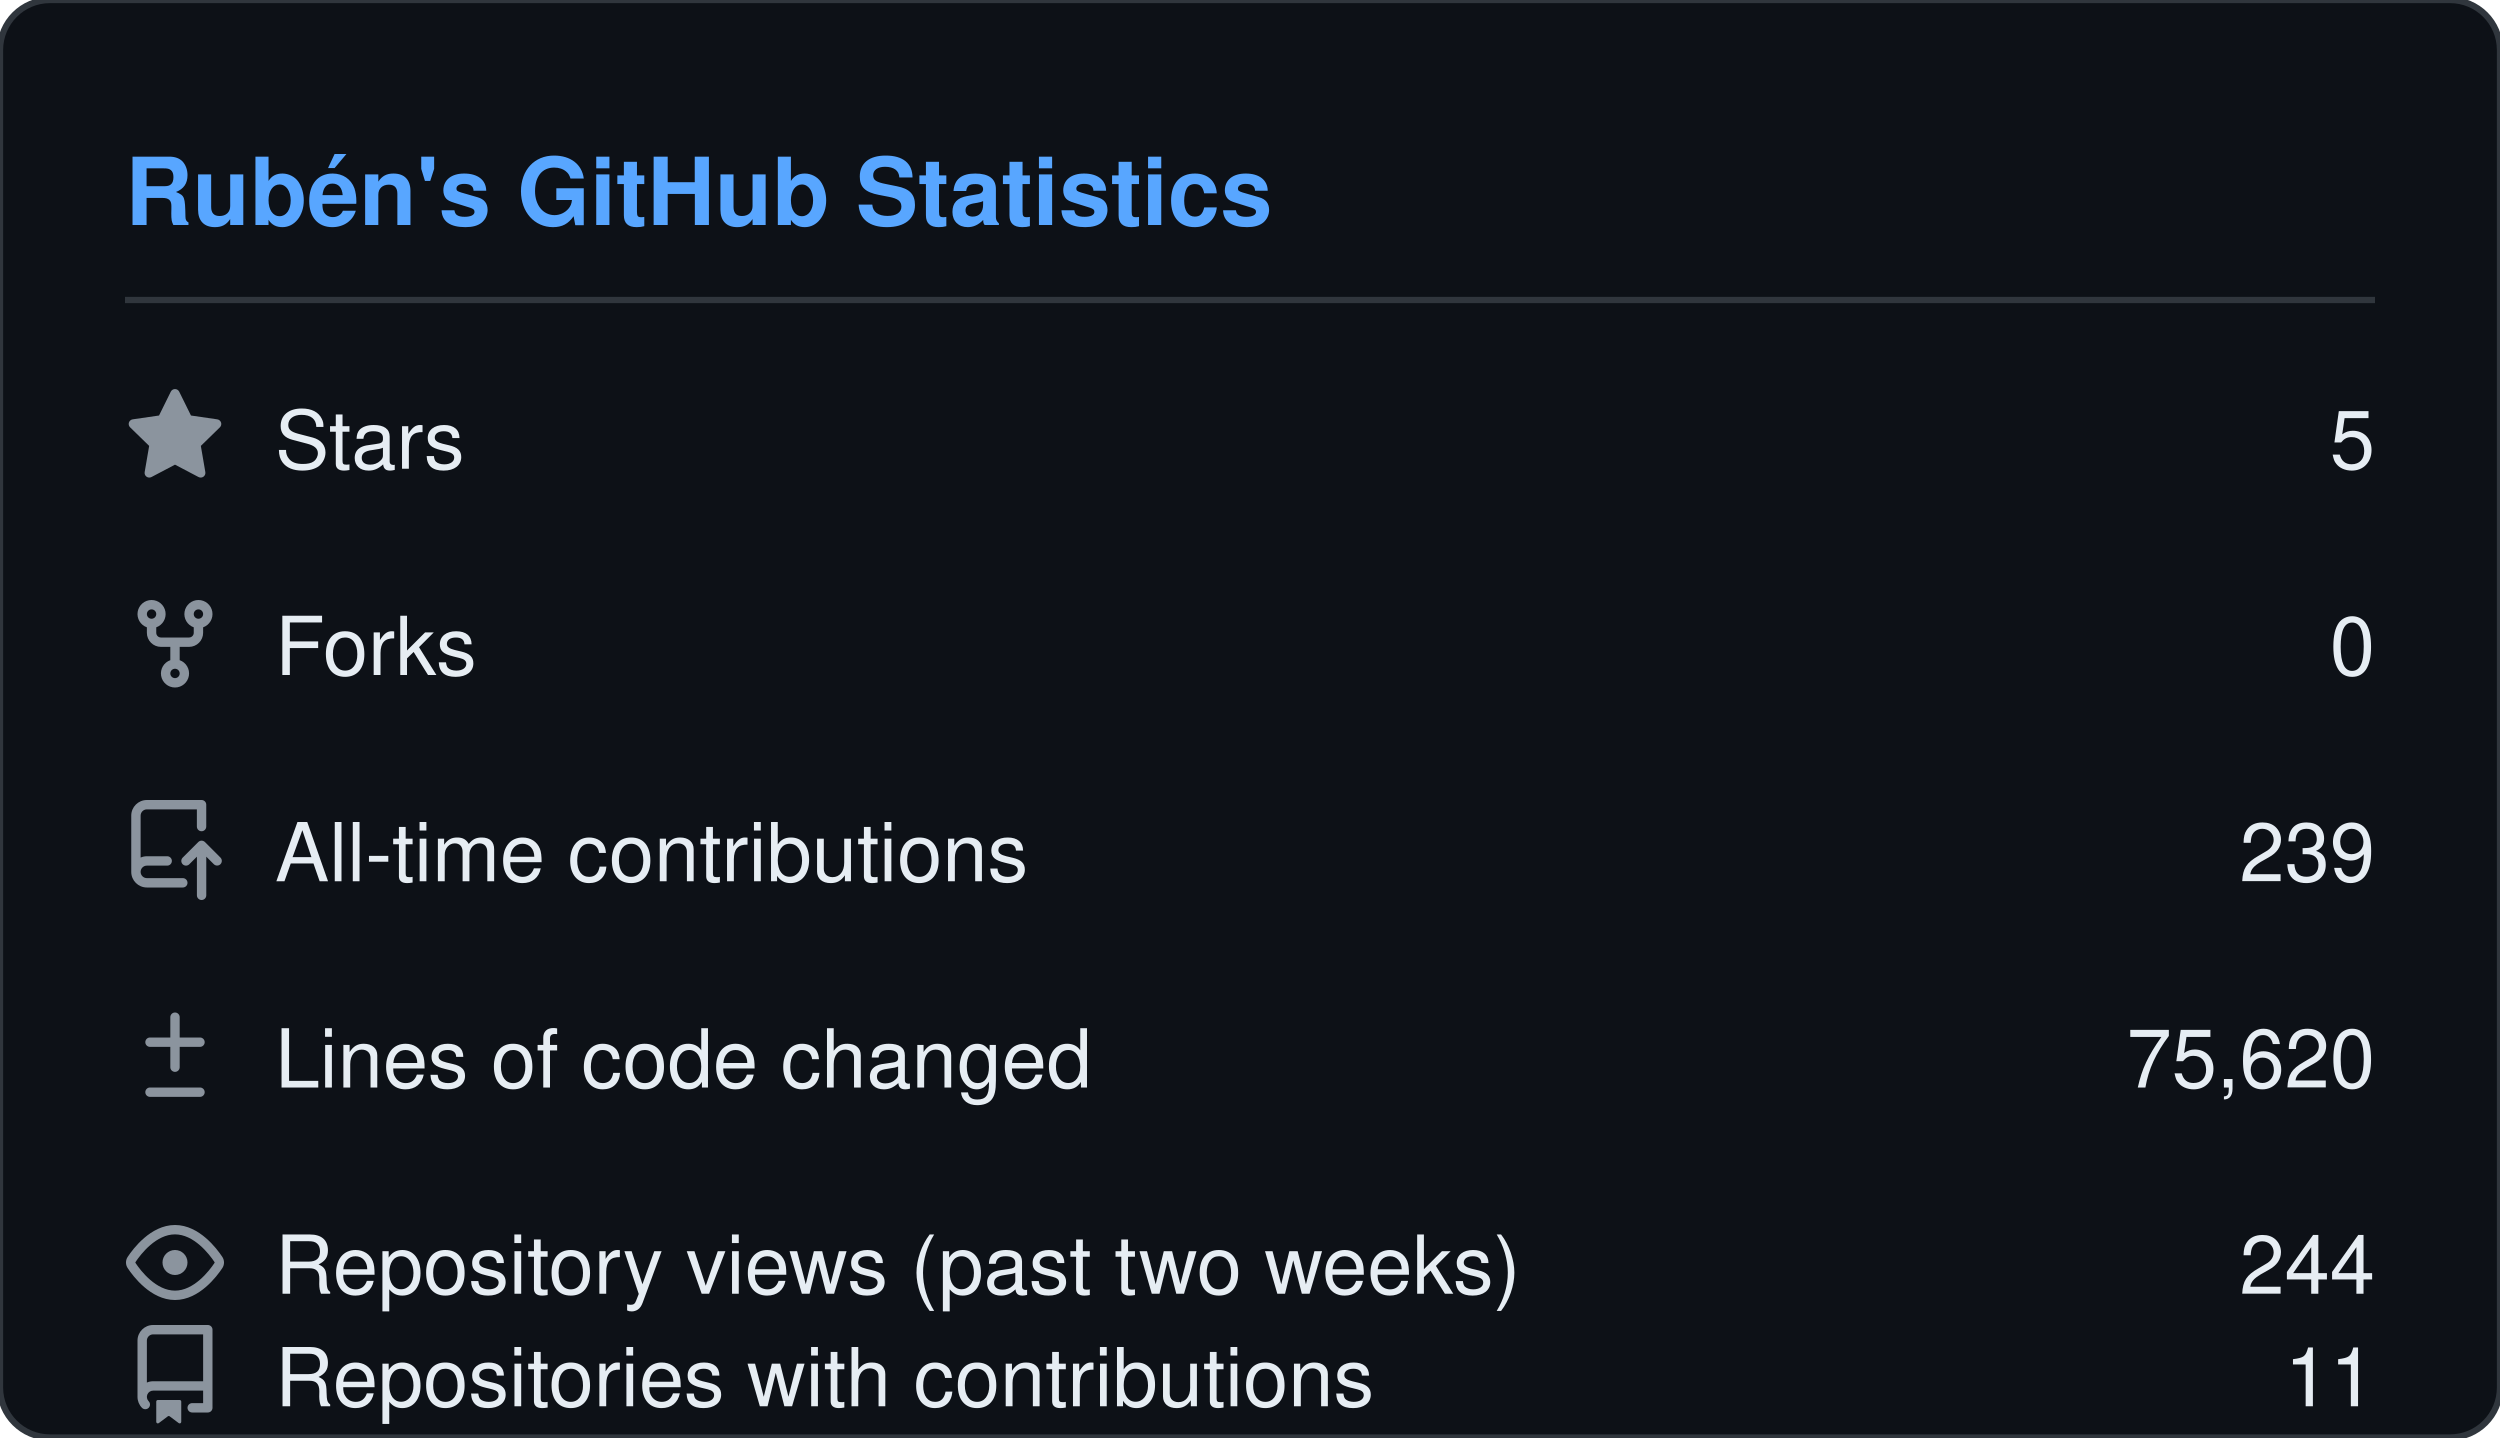
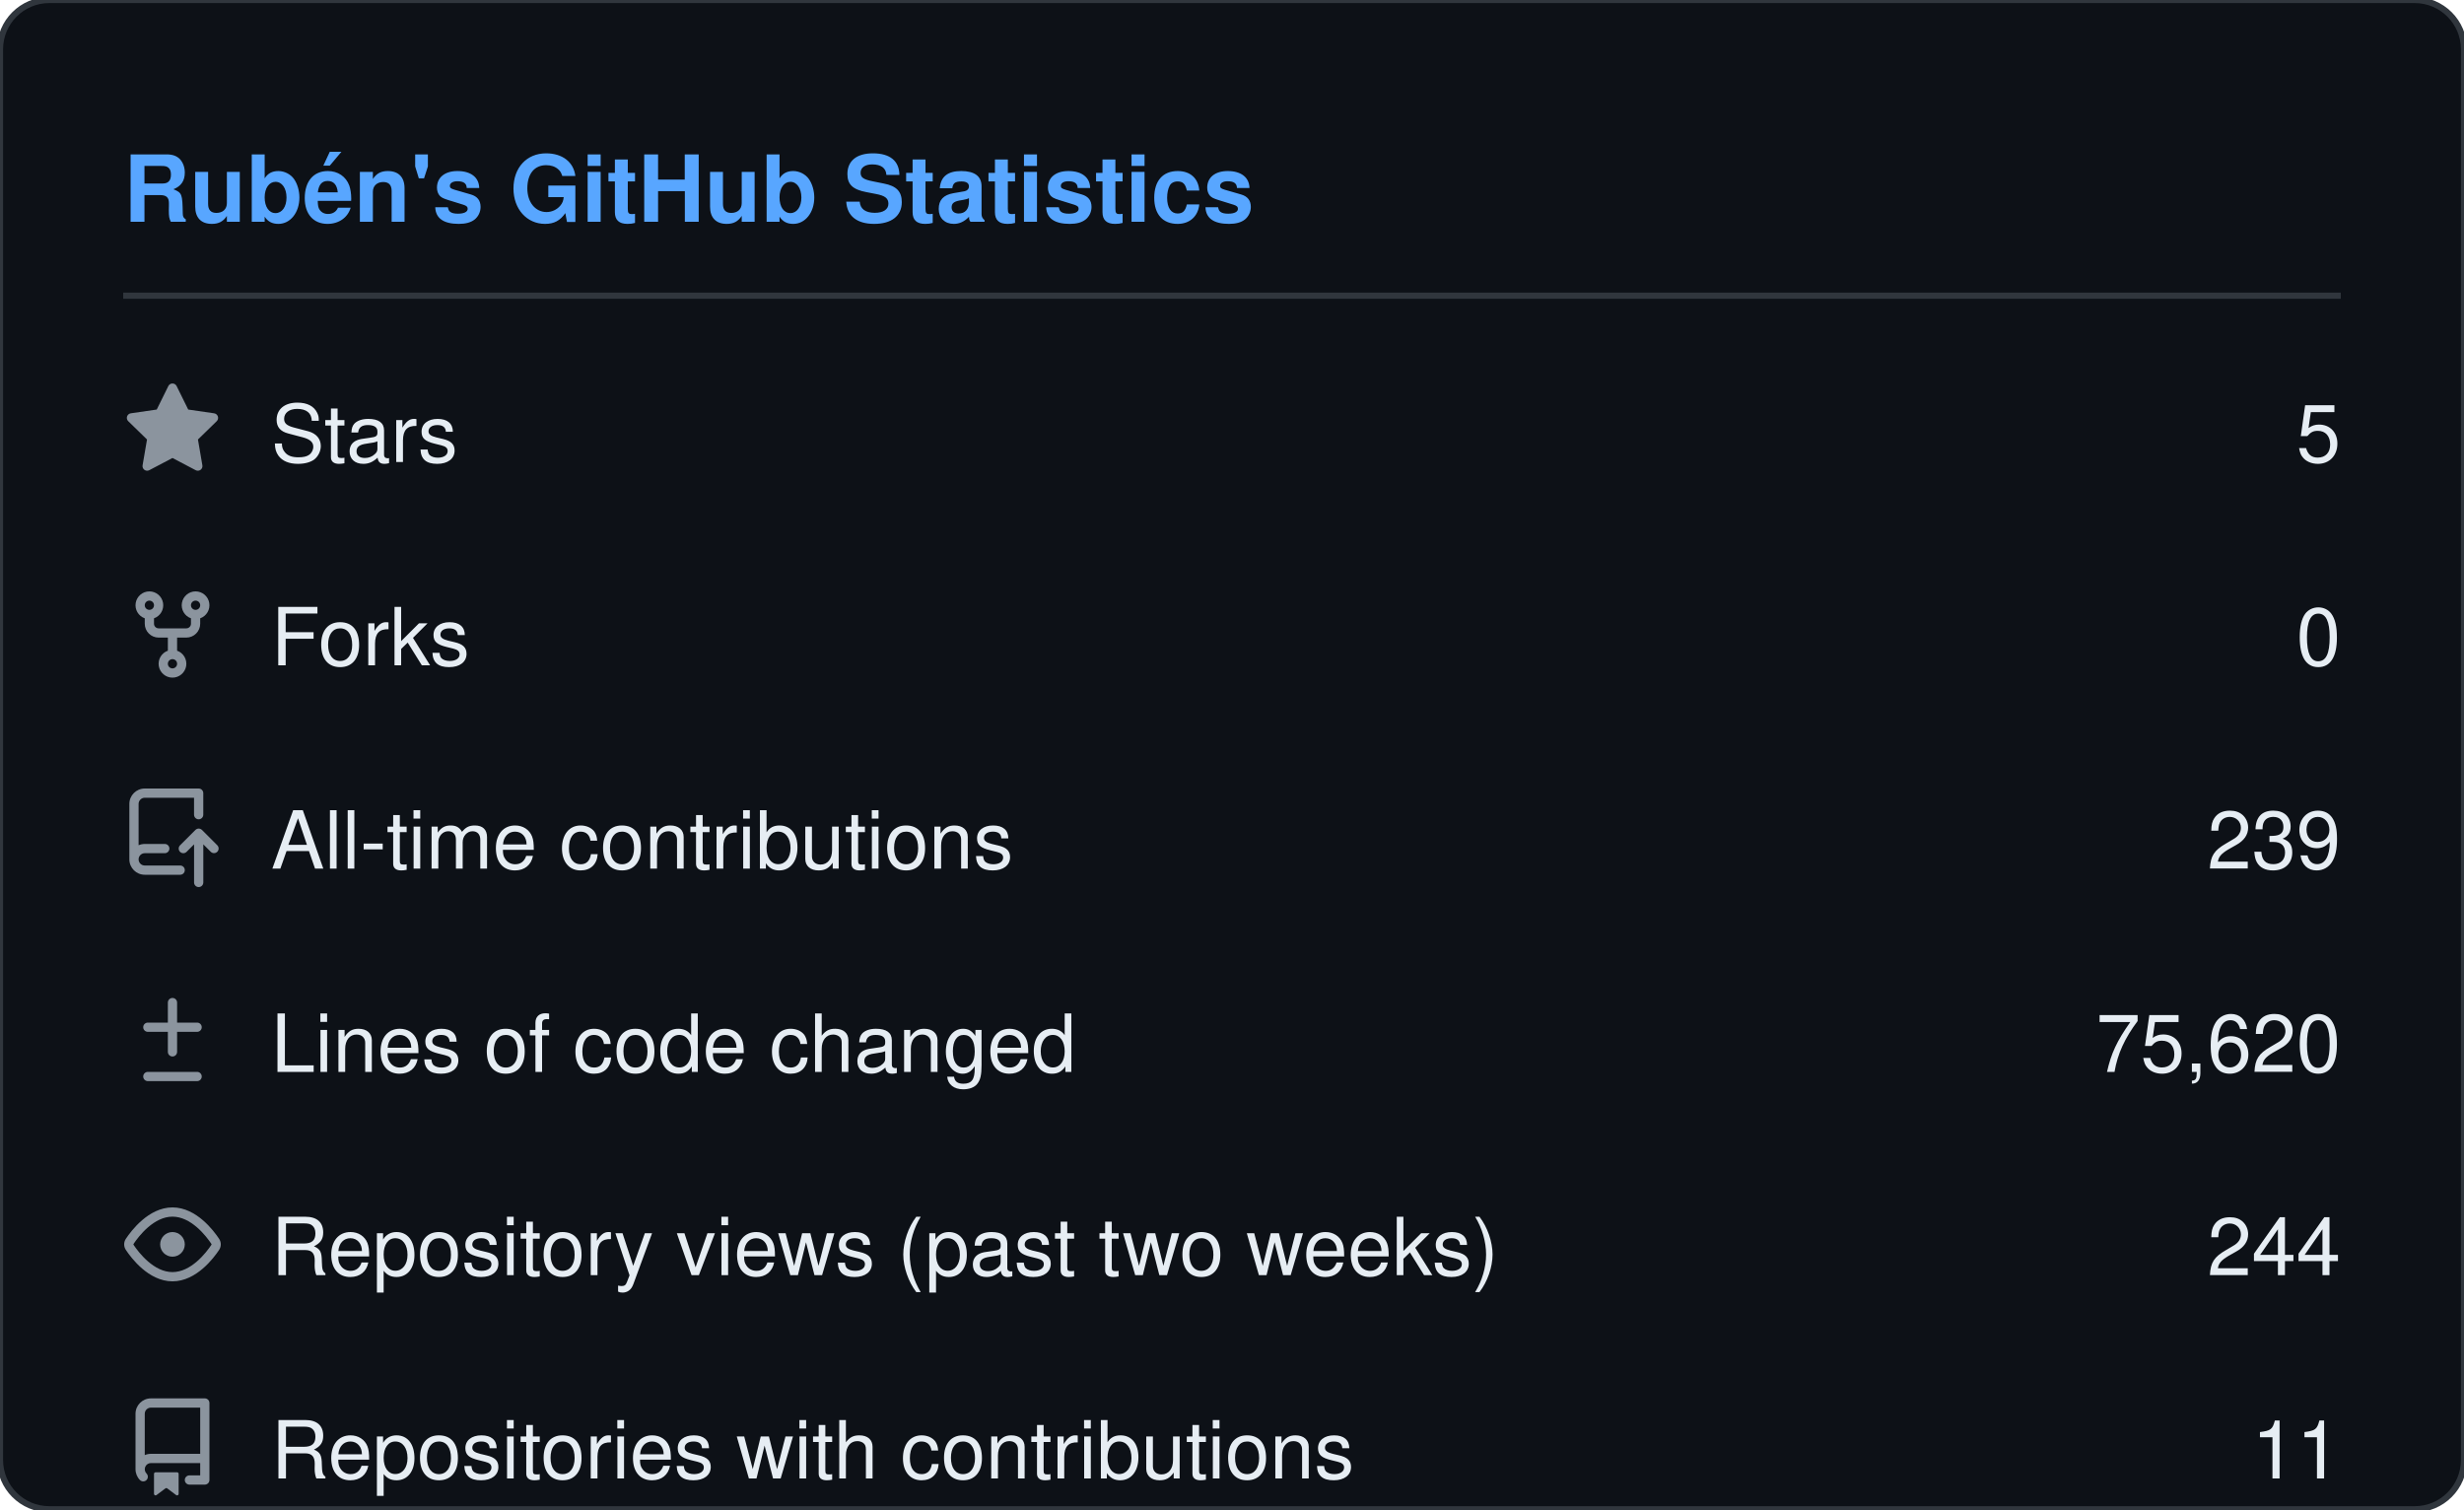
- <svg xmlns="http://www.w3.org/2000/svg" width="400" height="230" font-family="-apple-system, BlinkMacSystemFont, Segoe UI, Helvetica, Arial, sans-serif">
-   <rect x="0" y="0" width="400" height="230" rx="8" ry="8" fill="#0d1117" stroke="#30363d" stroke-width="1" />
+ <svg xmlns="http://www.w3.org/2000/svg" width="400" height="245" font-family="-apple-system, BlinkMacSystemFont, Segoe UI, Helvetica, Arial, sans-serif">
+   <rect x="0" y="0" width="400" height="245" rx="8" ry="8" fill="#0d1117" stroke="#30363d" stroke-width="1" />
  <text x="20" y="36" font-size="15" font-weight="700" fill="#58a6ff">Rubén's GitHub Statistics</text>
  <line x1="20" y1="48" x2="380" y2="48" stroke="#30363d" stroke-width="1" />
  <g transform="translate(20, 62)" fill="#8b949e">
    <path fill-rule="evenodd" d="M8 .25a.75.75 0 01.673.418l1.882 3.815 4.21.612a.75.75 0 01.416 1.279l-3.046 2.97.719 4.192a.75.75 0 01-1.088.791L8 12.347l-3.766 1.98a.75.75 0 01-1.088-.79l.72-4.194L.818 6.374a.75.75 0 01.416-1.28l4.21-.611L7.327.668A.75.75 0 018 .25z" />
  </g>
  <text x="44" y="75" font-size="13" fill="#e6edf3">Stars</text>
  <text x="380" y="75" font-size="13" fill="#e6edf3" text-anchor="end">5</text>
  <g transform="translate(20, 95)" fill="#8b949e">
    <path fill-rule="evenodd" d="M5 3.25a.75.75 0 11-1.5 0 .75.75 0 011.5 0zm0 2.122a2.25 2.25 0 10-1.5 0v.878A2.25 2.25 0 005.75 8.5h1.5v2.128a2.251 2.251 0 101.5 0V8.5h1.5a2.25 2.25 0 002.25-2.25v-.878a2.25 2.25 0 10-1.5 0v.878a.75.75 0 01-.75.75h-4.5A.75.75 0 015 6.25v-.878zm3.75 7.378a.75.75 0 11-1.5 0 .75.75 0 011.5 0zm3-8.75a.75.75 0 100-1.5.75.75 0 000 1.5z" />
  </g>
  <text x="44" y="108" font-size="13" fill="#e6edf3">Forks</text>
  <text x="380" y="108" font-size="13" fill="#e6edf3" text-anchor="end">0</text>
  <g transform="translate(20, 128)" fill="#8b949e">
    <path fill-rule="evenodd" d="M1 2.5A2.5 2.5 0 013.5 0h8.75a.75.75 0 01.75.75v3.5a.75.75 0 01-1.5 0V1.5h-8a1 1 0 00-1 1v6.708A2.492 2.492 0 013.5 9h3.25a.75.75 0 010 1.5H3.5a1 1 0 100 2h5.75a.75.75 0 010 1.5H3.5A2.5 2.5 0 011 11.5v-9zm13.23 7.79a.75.75 0 001.06-1.06l-2.505-2.505a.75.75 0 00-1.06 0L9.22 9.229a.75.75 0 001.06 1.061l1.225-1.224v6.184a.75.75 0 001.5 0V9.066l1.224 1.224z" />
  </g>
  <text x="44" y="141" font-size="13" fill="#e6edf3">All-time contributions</text>
  <text x="380" y="141" font-size="13" fill="#e6edf3" text-anchor="end">239</text>
  <g transform="translate(20, 161)" fill="#8b949e">
    <path fill-rule="evenodd" d="M8.75 1.75a.75.75 0 00-1.5 0V5H4a.75.75 0 000 1.5h3.25v3.25a.75.75 0 001.5 0V6.5H12A.75.75 0 0012 5H8.75V1.75zM4 13a.75.75 0 000 1.5h8a.75.75 0 100-1.5H4z" />
  </g>
  <text x="44" y="174" font-size="13" fill="#e6edf3">Lines of code changed</text>
  <text x="380" y="174" font-size="13" fill="#e6edf3" text-anchor="end">75,620</text>
  <g transform="translate(20, 194)" fill="#8b949e">
    <path fill-rule="evenodd" d="M1.679 7.932c.412-.621 1.242-1.75 2.366-2.717C5.175 4.242 6.527 3.5 8 3.5c1.473 0 2.824.742 3.955 1.715 1.124.967 1.954 2.096 2.366 2.717a.119.119 0 010 .136c-.412.621-1.242 1.75-2.366 2.717C10.825 11.758 9.473 12.5 8 12.5c-1.473 0-2.824-.742-3.955-1.715C2.92 9.818 2.09 8.69 1.679 8.068a.119.119 0 010-.136zM8 2c-1.981 0-3.67.992-4.933 2.078C1.797 5.169.88 6.423.43 7.1a1.619 1.619 0 000 1.798c.45.678 1.367 1.932 2.637 3.024C4.329 13.008 6.019 14 8 14c1.981 0 3.67-.992 4.933-2.078 1.27-1.091 2.187-2.345 2.637-3.023a1.619 1.619 0 000-1.798c-.45-.678-1.367-1.932-2.637-3.023C11.671 2.992 9.981 2 8 2zm0 8a2 2 0 100-4 2 2 0 000 4z" />
  </g>
  <text x="44" y="207" font-size="13" fill="#e6edf3">Repository views (past two weeks)</text>
  <text x="380" y="207" font-size="13" fill="#e6edf3" text-anchor="end">244</text>
-   <g transform="translate(20, 212)" fill="#8b949e">
+   <g transform="translate(20, 227)" fill="#8b949e">
    <path fill-rule="evenodd" d="M2 2.5A2.5 2.5 0 014.5 0h8.75a.75.75 0 01.75.75v12.5a.75.75 0 01-.75.75h-2.5a.75.75 0 110-1.5h1.75v-2h-8a1 1 0 00-.714 1.7.75.75 0 01-1.072 1.05A2.495 2.495 0 012 11.5v-9zm10.5-1V9h-8c-.356 0-.694.074-1 .208V2.5a1 1 0 011-1h8zM5 12.25v3.25a.25.25 0 00.4.2l1.45-1.087a.25.25 0 01.3 0L8.6 15.7a.25.25 0 00.4-.2v-3.25a.25.25 0 00-.25-.25h-3.5a.25.25 0 00-.25.25z" />
  </g>
-   <text x="44" y="225" font-size="13" fill="#e6edf3">Repositories with contributions</text>
-   <text x="380" y="225" font-size="13" fill="#e6edf3" text-anchor="end">11</text>
+   <text x="44" y="240" font-size="13" fill="#e6edf3">Repositories with contributions</text>
+   <text x="380" y="240" font-size="13" fill="#e6edf3" text-anchor="end">11</text>
</svg>
